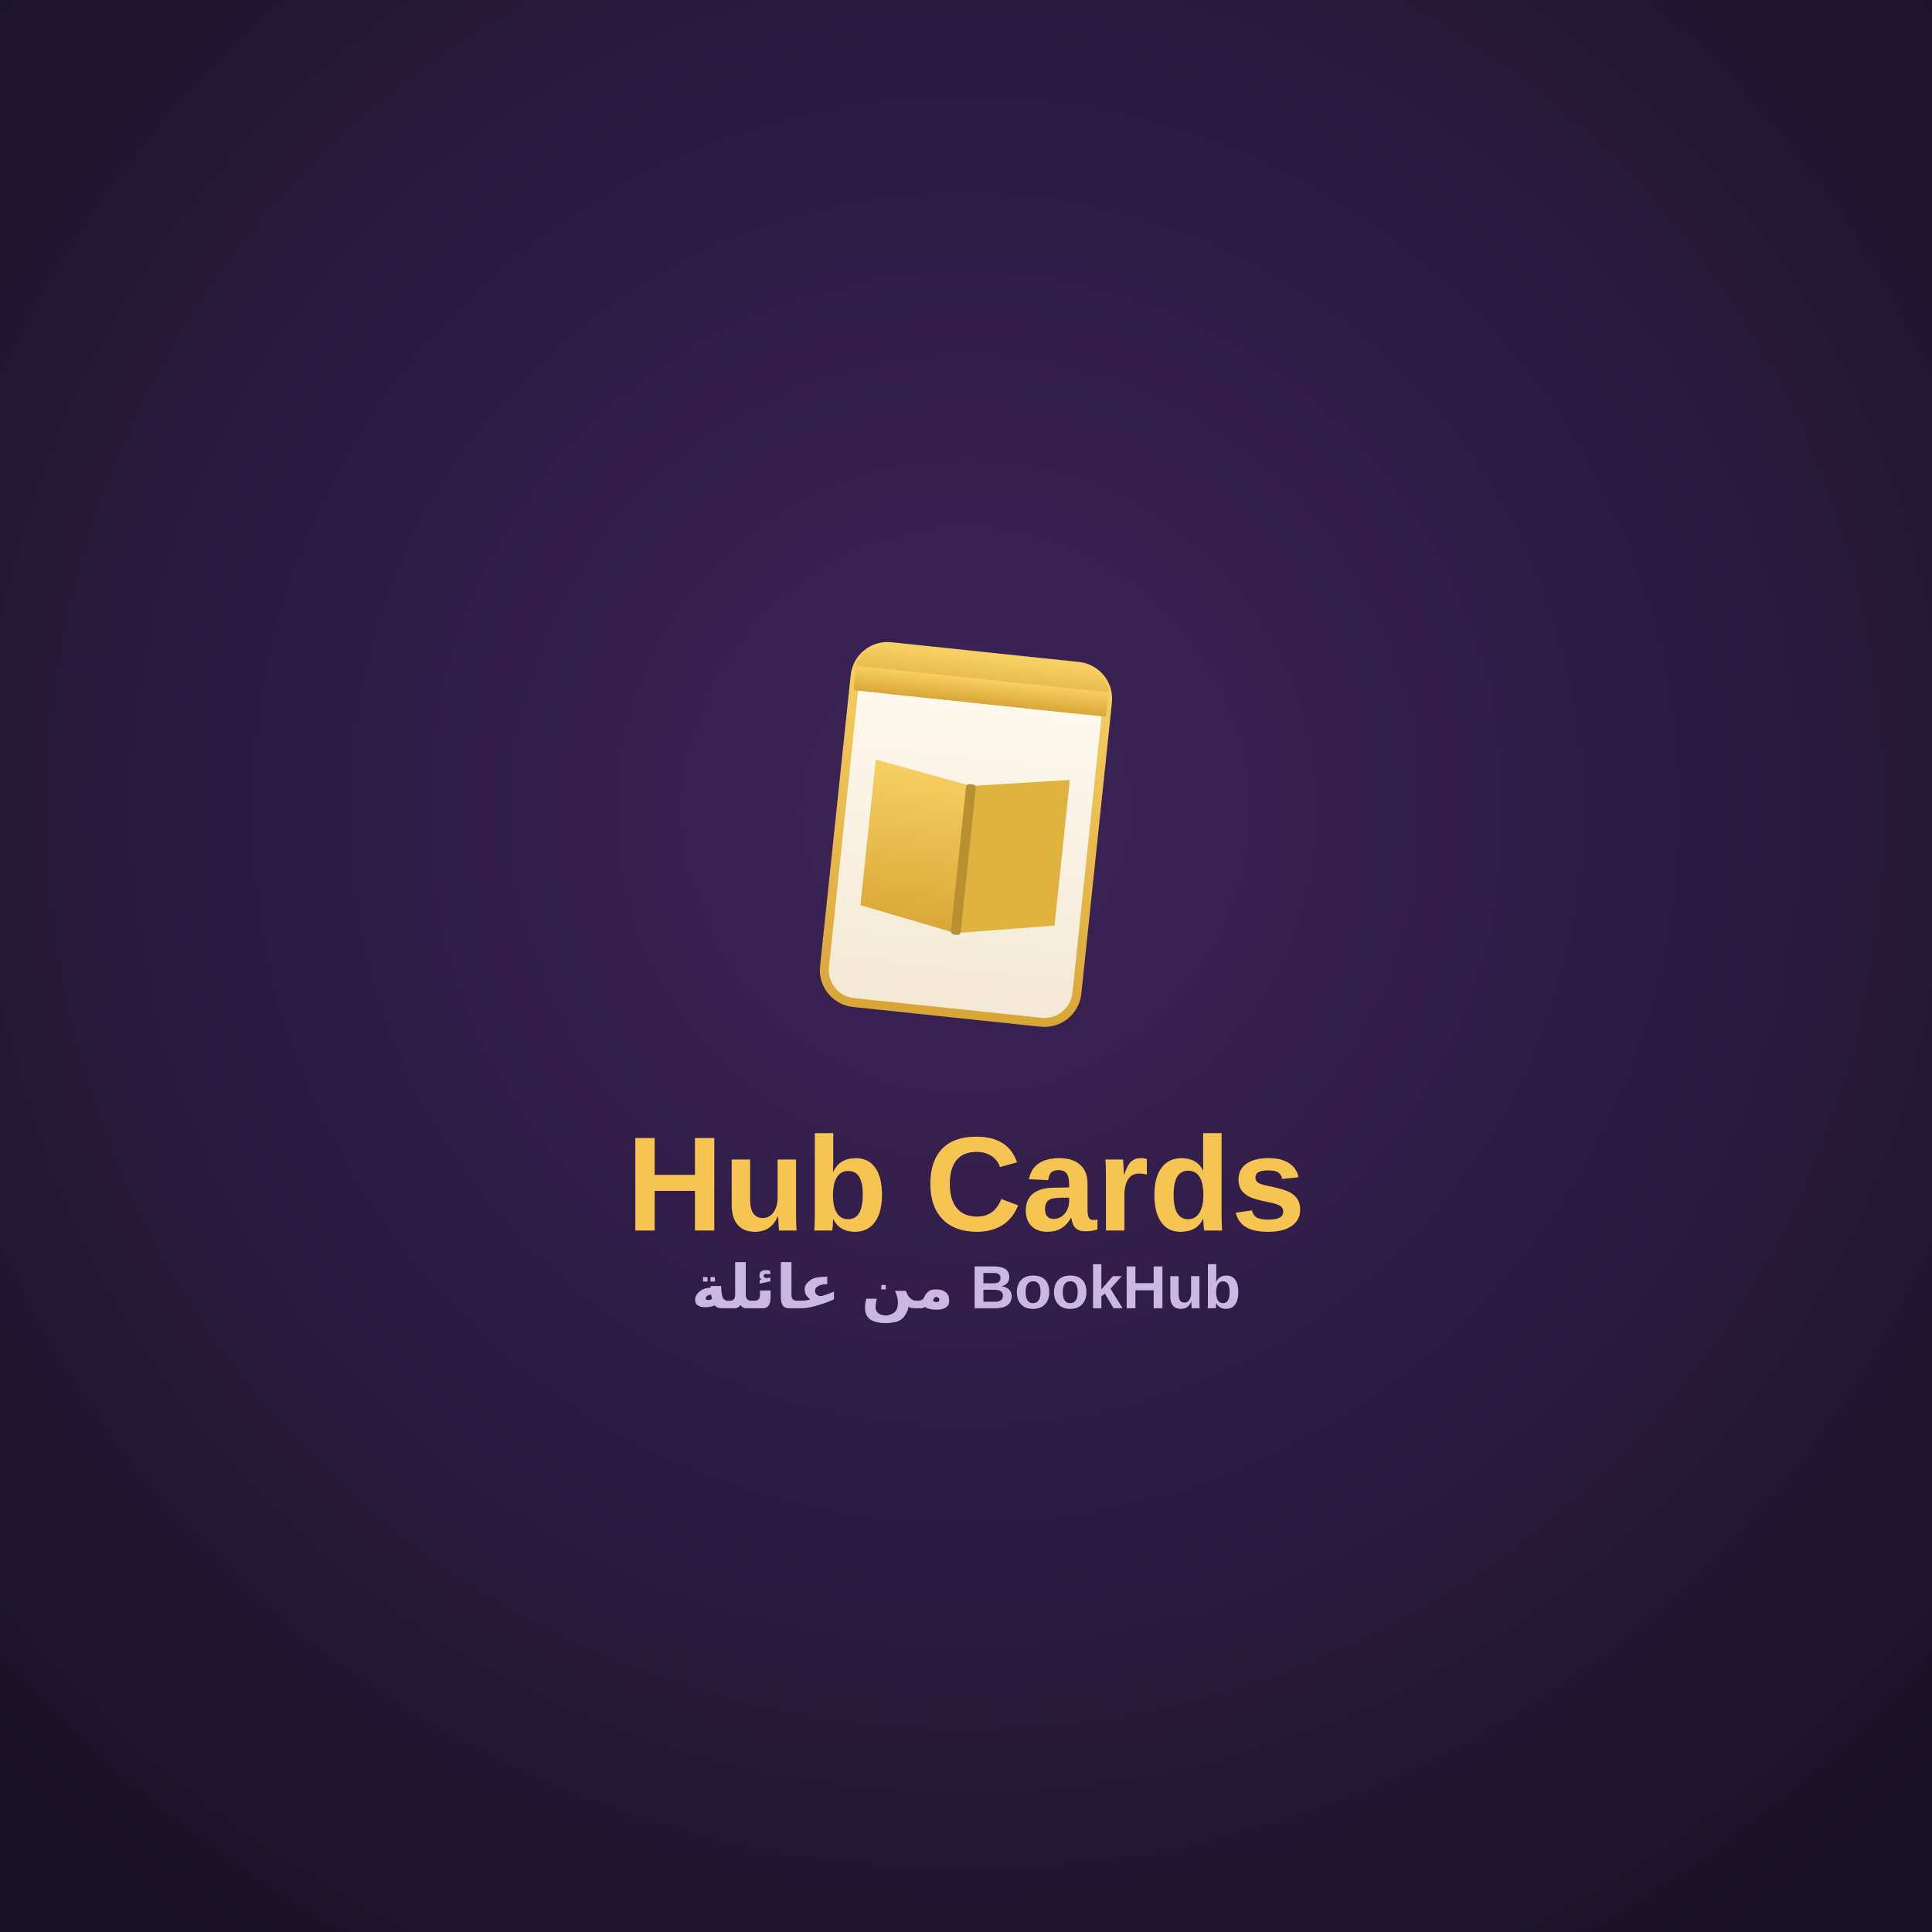
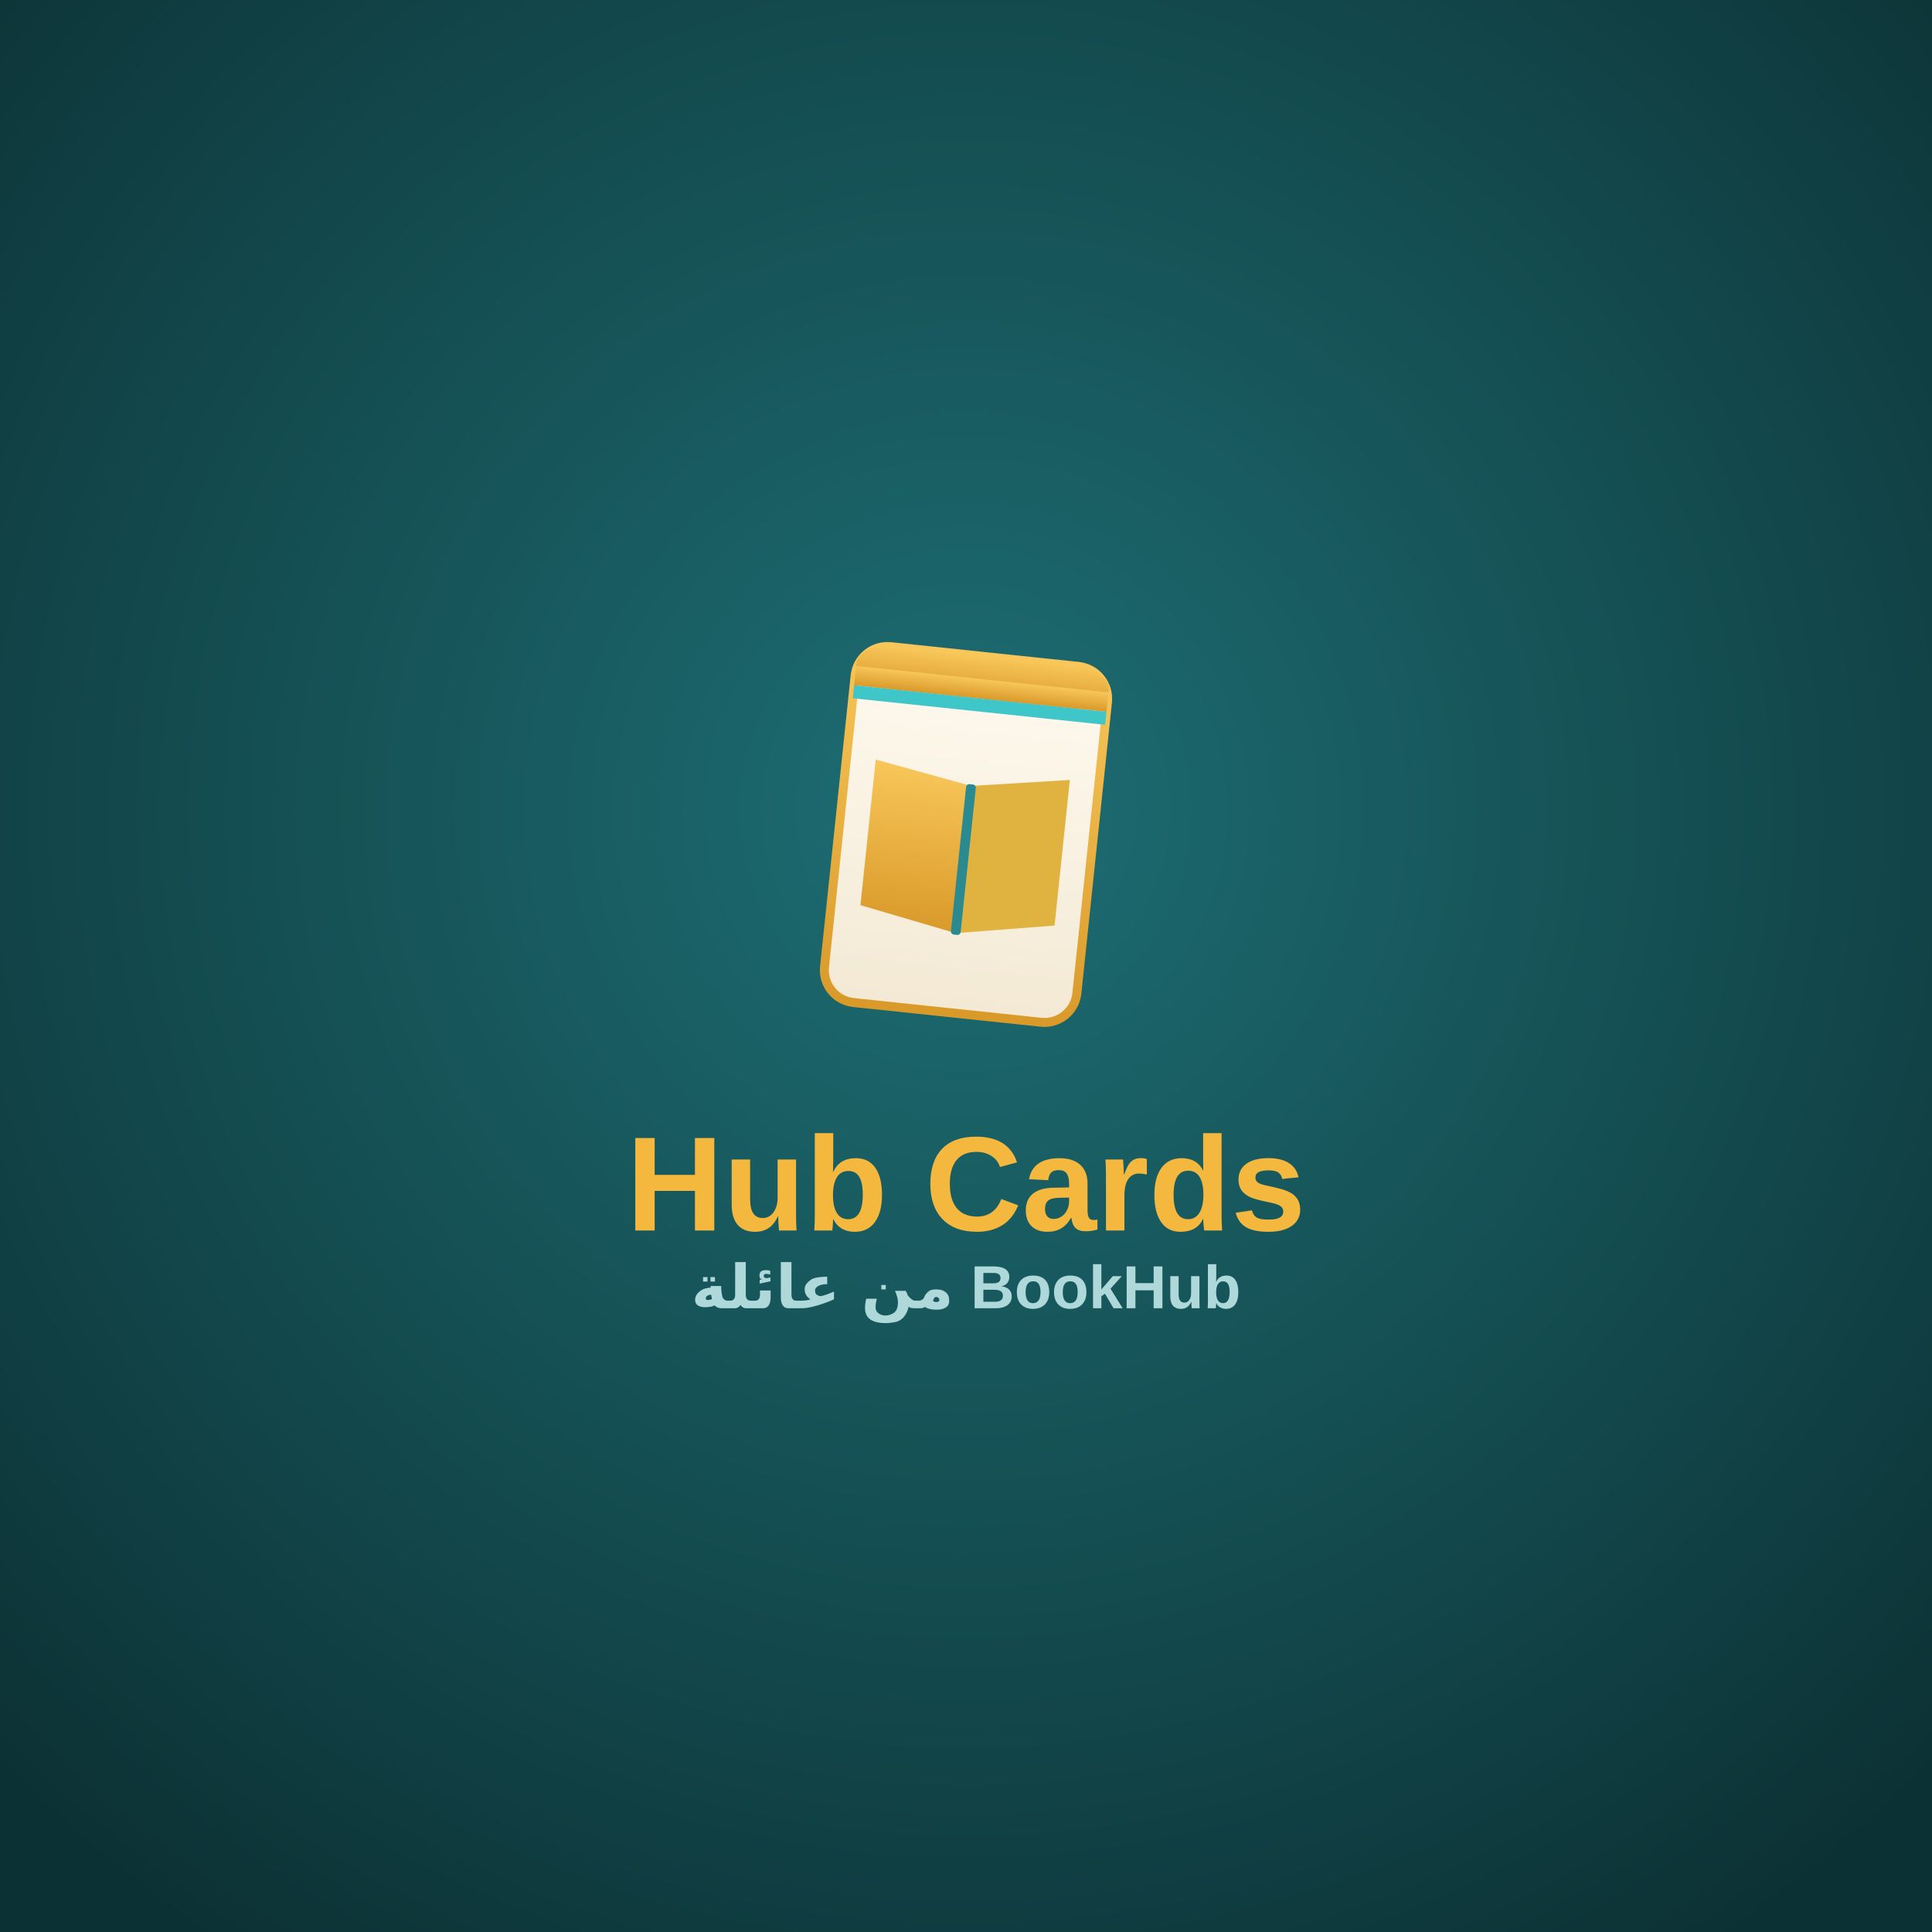
<svg xmlns="http://www.w3.org/2000/svg" viewBox="0 0 2732 2732">
  <defs>
    <radialGradient id="bg" cx="50%" cy="42%" r="70%">
-       <stop offset="0%" stop-color="#3d2459" />
-       <stop offset="60%" stop-color="#2a1a3e" />
-       <stop offset="100%" stop-color="#1a1228" />
+       <stop offset="0%" stop-color="#1d6e74" />
+       <stop offset="60%" stop-color="#134a4e" />
+       <stop offset="100%" stop-color="#0c3134" />
    </radialGradient>
    <linearGradient id="card" x1="0" y1="0" x2="0" y2="1">
      <stop offset="0%" stop-color="#fffaf0" />
      <stop offset="100%" stop-color="#f3e9d4" />
    </linearGradient>
    <linearGradient id="gold" x1="0" y1="0" x2="0" y2="1">
-       <stop offset="0%" stop-color="#f7cf63" />
-       <stop offset="100%" stop-color="#d9a738" />
+       <stop offset="0%" stop-color="#f8c659" />
+       <stop offset="100%" stop-color="#d99a2a" />
    </linearGradient>
  </defs>
  <rect width="2732" height="2732" fill="url(#bg)" />
  <g transform="translate(1366 1180)">
    <g transform="rotate(6) scale(1.15)">
      <rect x="-156" y="-220" width="312" height="440" rx="40" fill="url(#card)" stroke="url(#gold)" stroke-width="11" />
-       <rect x="-156" y="-220" width="312" height="58" rx="40" fill="url(#gold)" />
-       <rect x="-156" y="-192" width="312" height="30" fill="url(#gold)" />
+       <rect x="-156" y="-220" width="312" height="52" rx="40" fill="url(#gold)" />
+       <rect x="-156" y="-192" width="312" height="24" fill="url(#gold)" />
+       <rect x="-156" y="-168" width="312" height="16" fill="#3fc6c9" />
      <polygon points="0,-60 -120,-80 -120,100 0,122" fill="url(#gold)" />
      <polygon points="0,-60 120,-80 120,100 0,122" fill="#e0b341" />
-       <rect x="-6" y="-62" width="12" height="186" rx="4" fill="#b8902f" />
+       <rect x="-6" y="-62" width="12" height="186" rx="4" fill="#2b8a8f" />
    </g>
  </g>
-   <text x="1366" y="1740" font-family="Arial, sans-serif" font-size="190" font-weight="900" fill="#f5c451" text-anchor="middle">Hub Cards</text>
-   <text x="1366" y="1850" font-family="Arial, sans-serif" font-size="86" font-weight="700" fill="#cbb8e0" text-anchor="middle">من عائلة BookHub</text>
+   <text x="1366" y="1740" font-family="Arial, sans-serif" font-size="190" font-weight="900" fill="#f5b83e" text-anchor="middle">Hub Cards</text>
+   <text x="1366" y="1850" font-family="Arial, sans-serif" font-size="86" font-weight="700" fill="#aed8d9" text-anchor="middle">من عائلة BookHub</text>
</svg>
